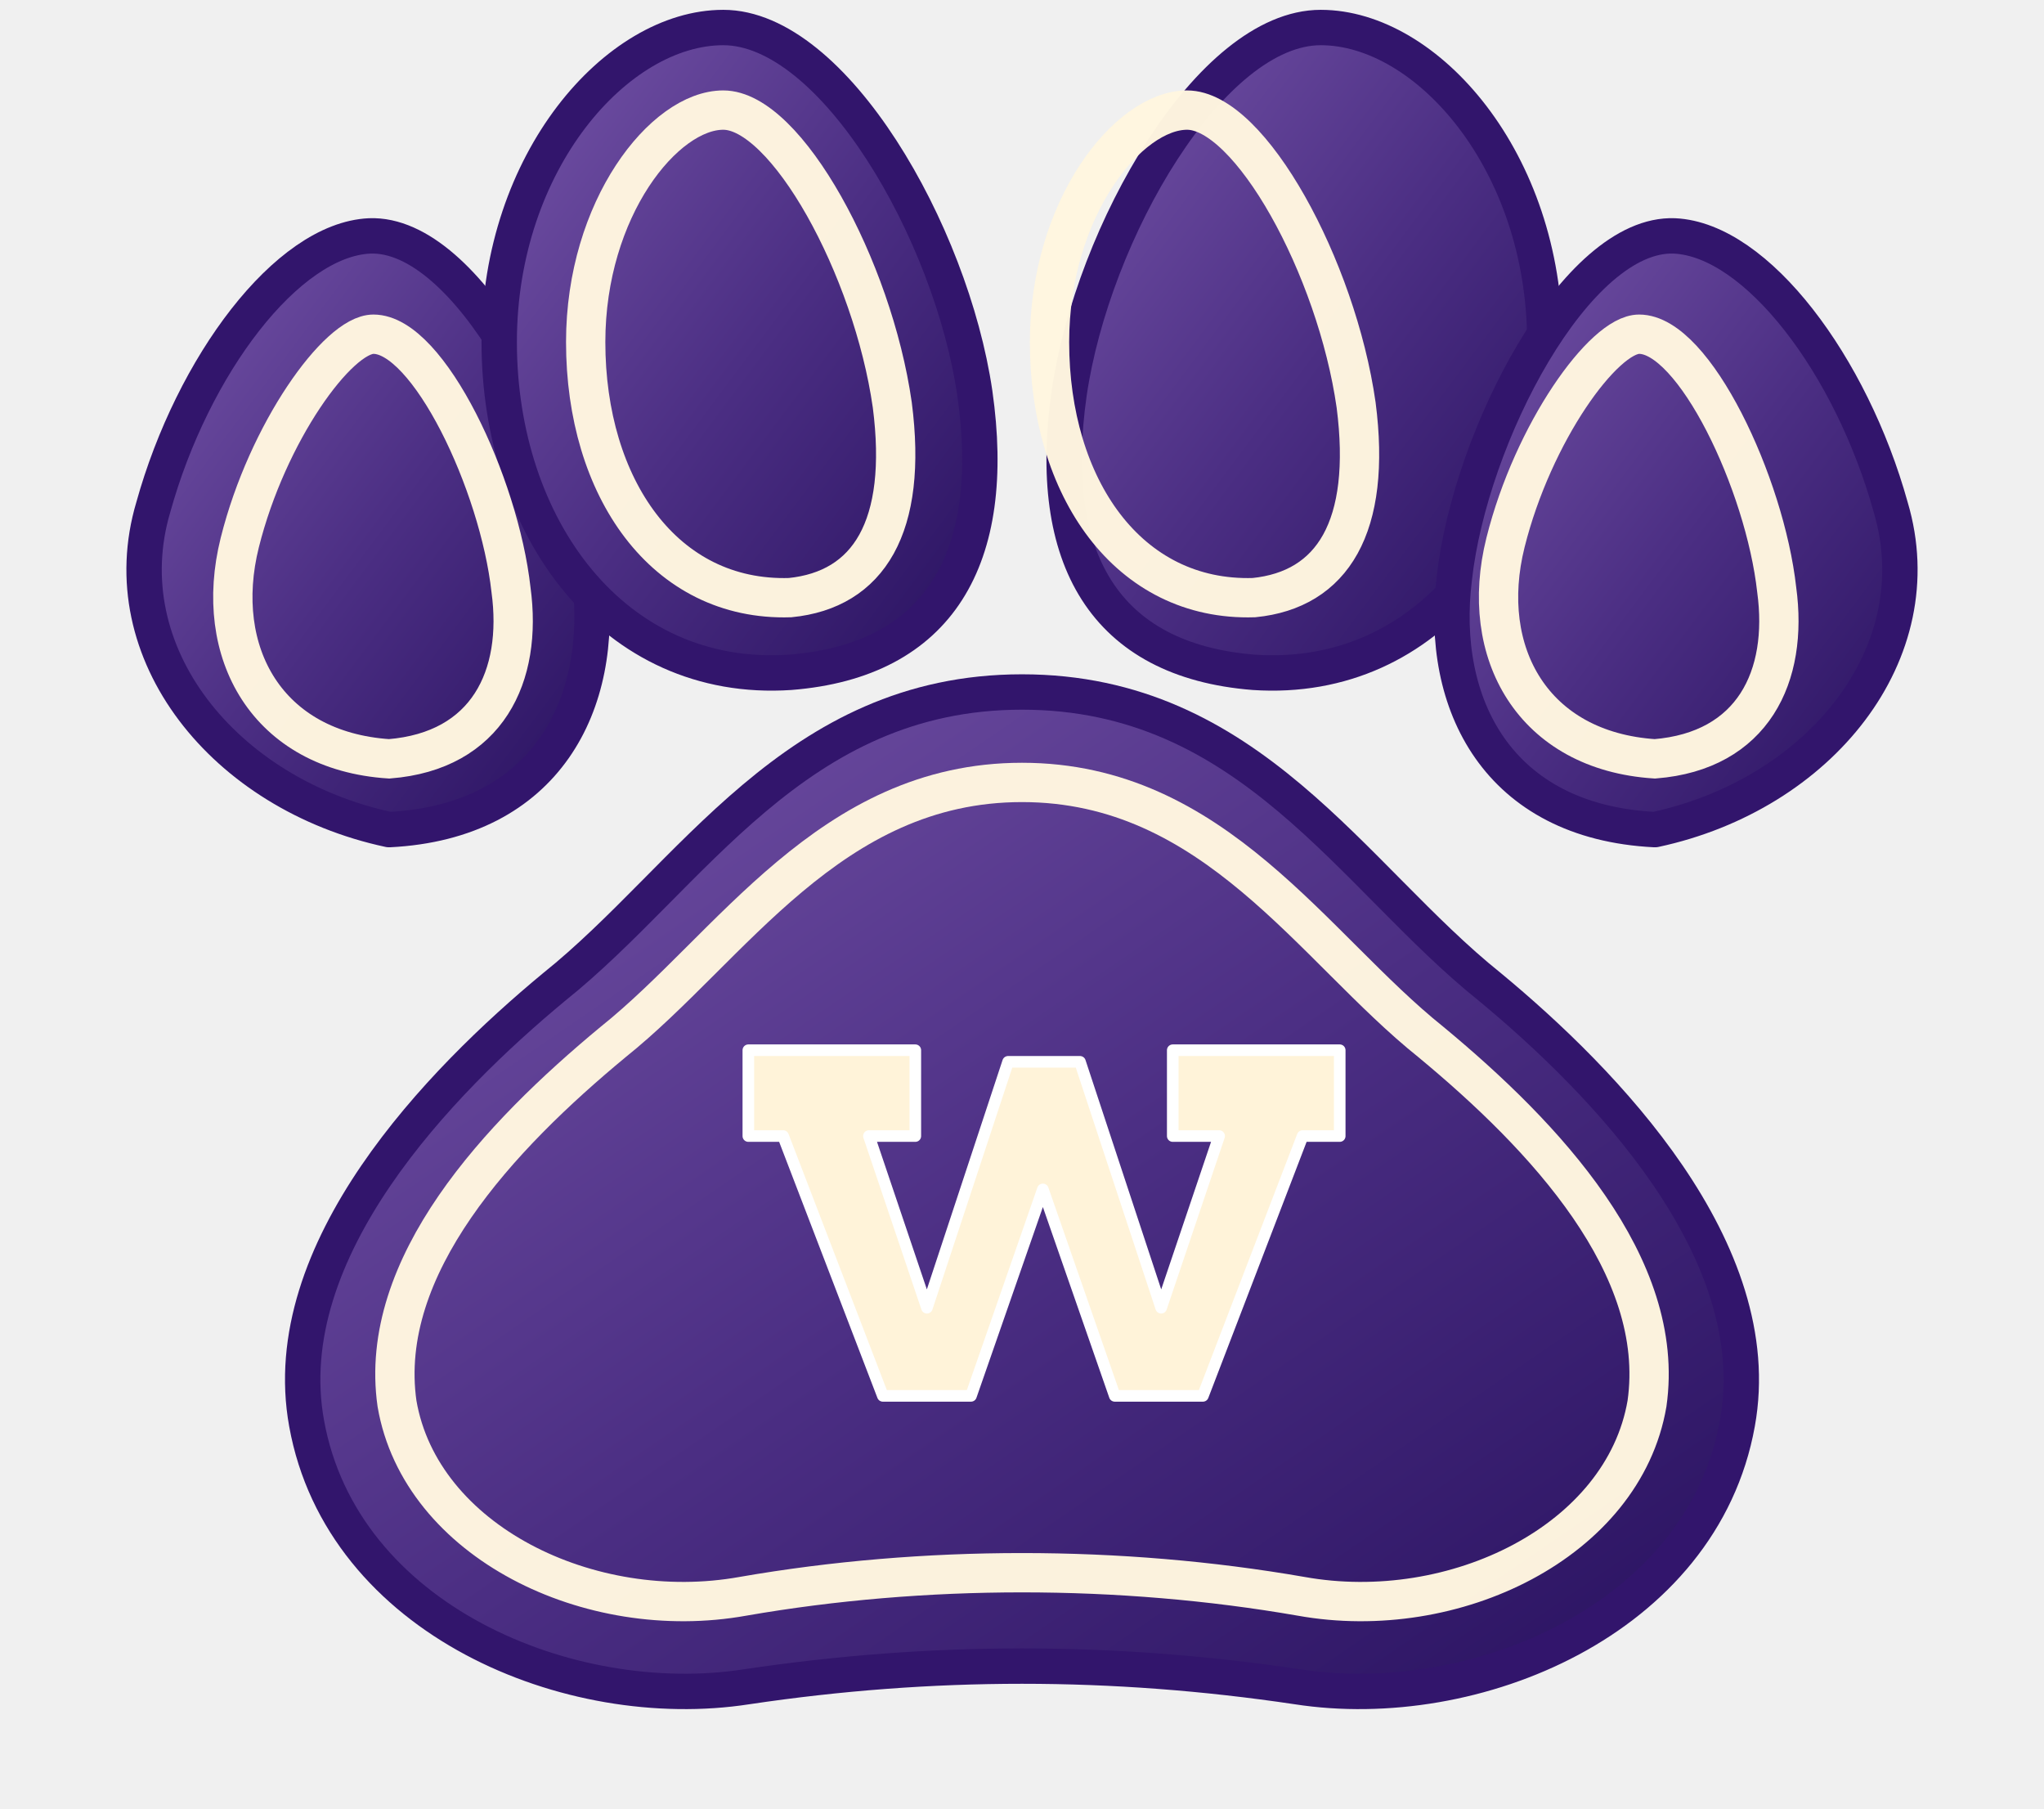
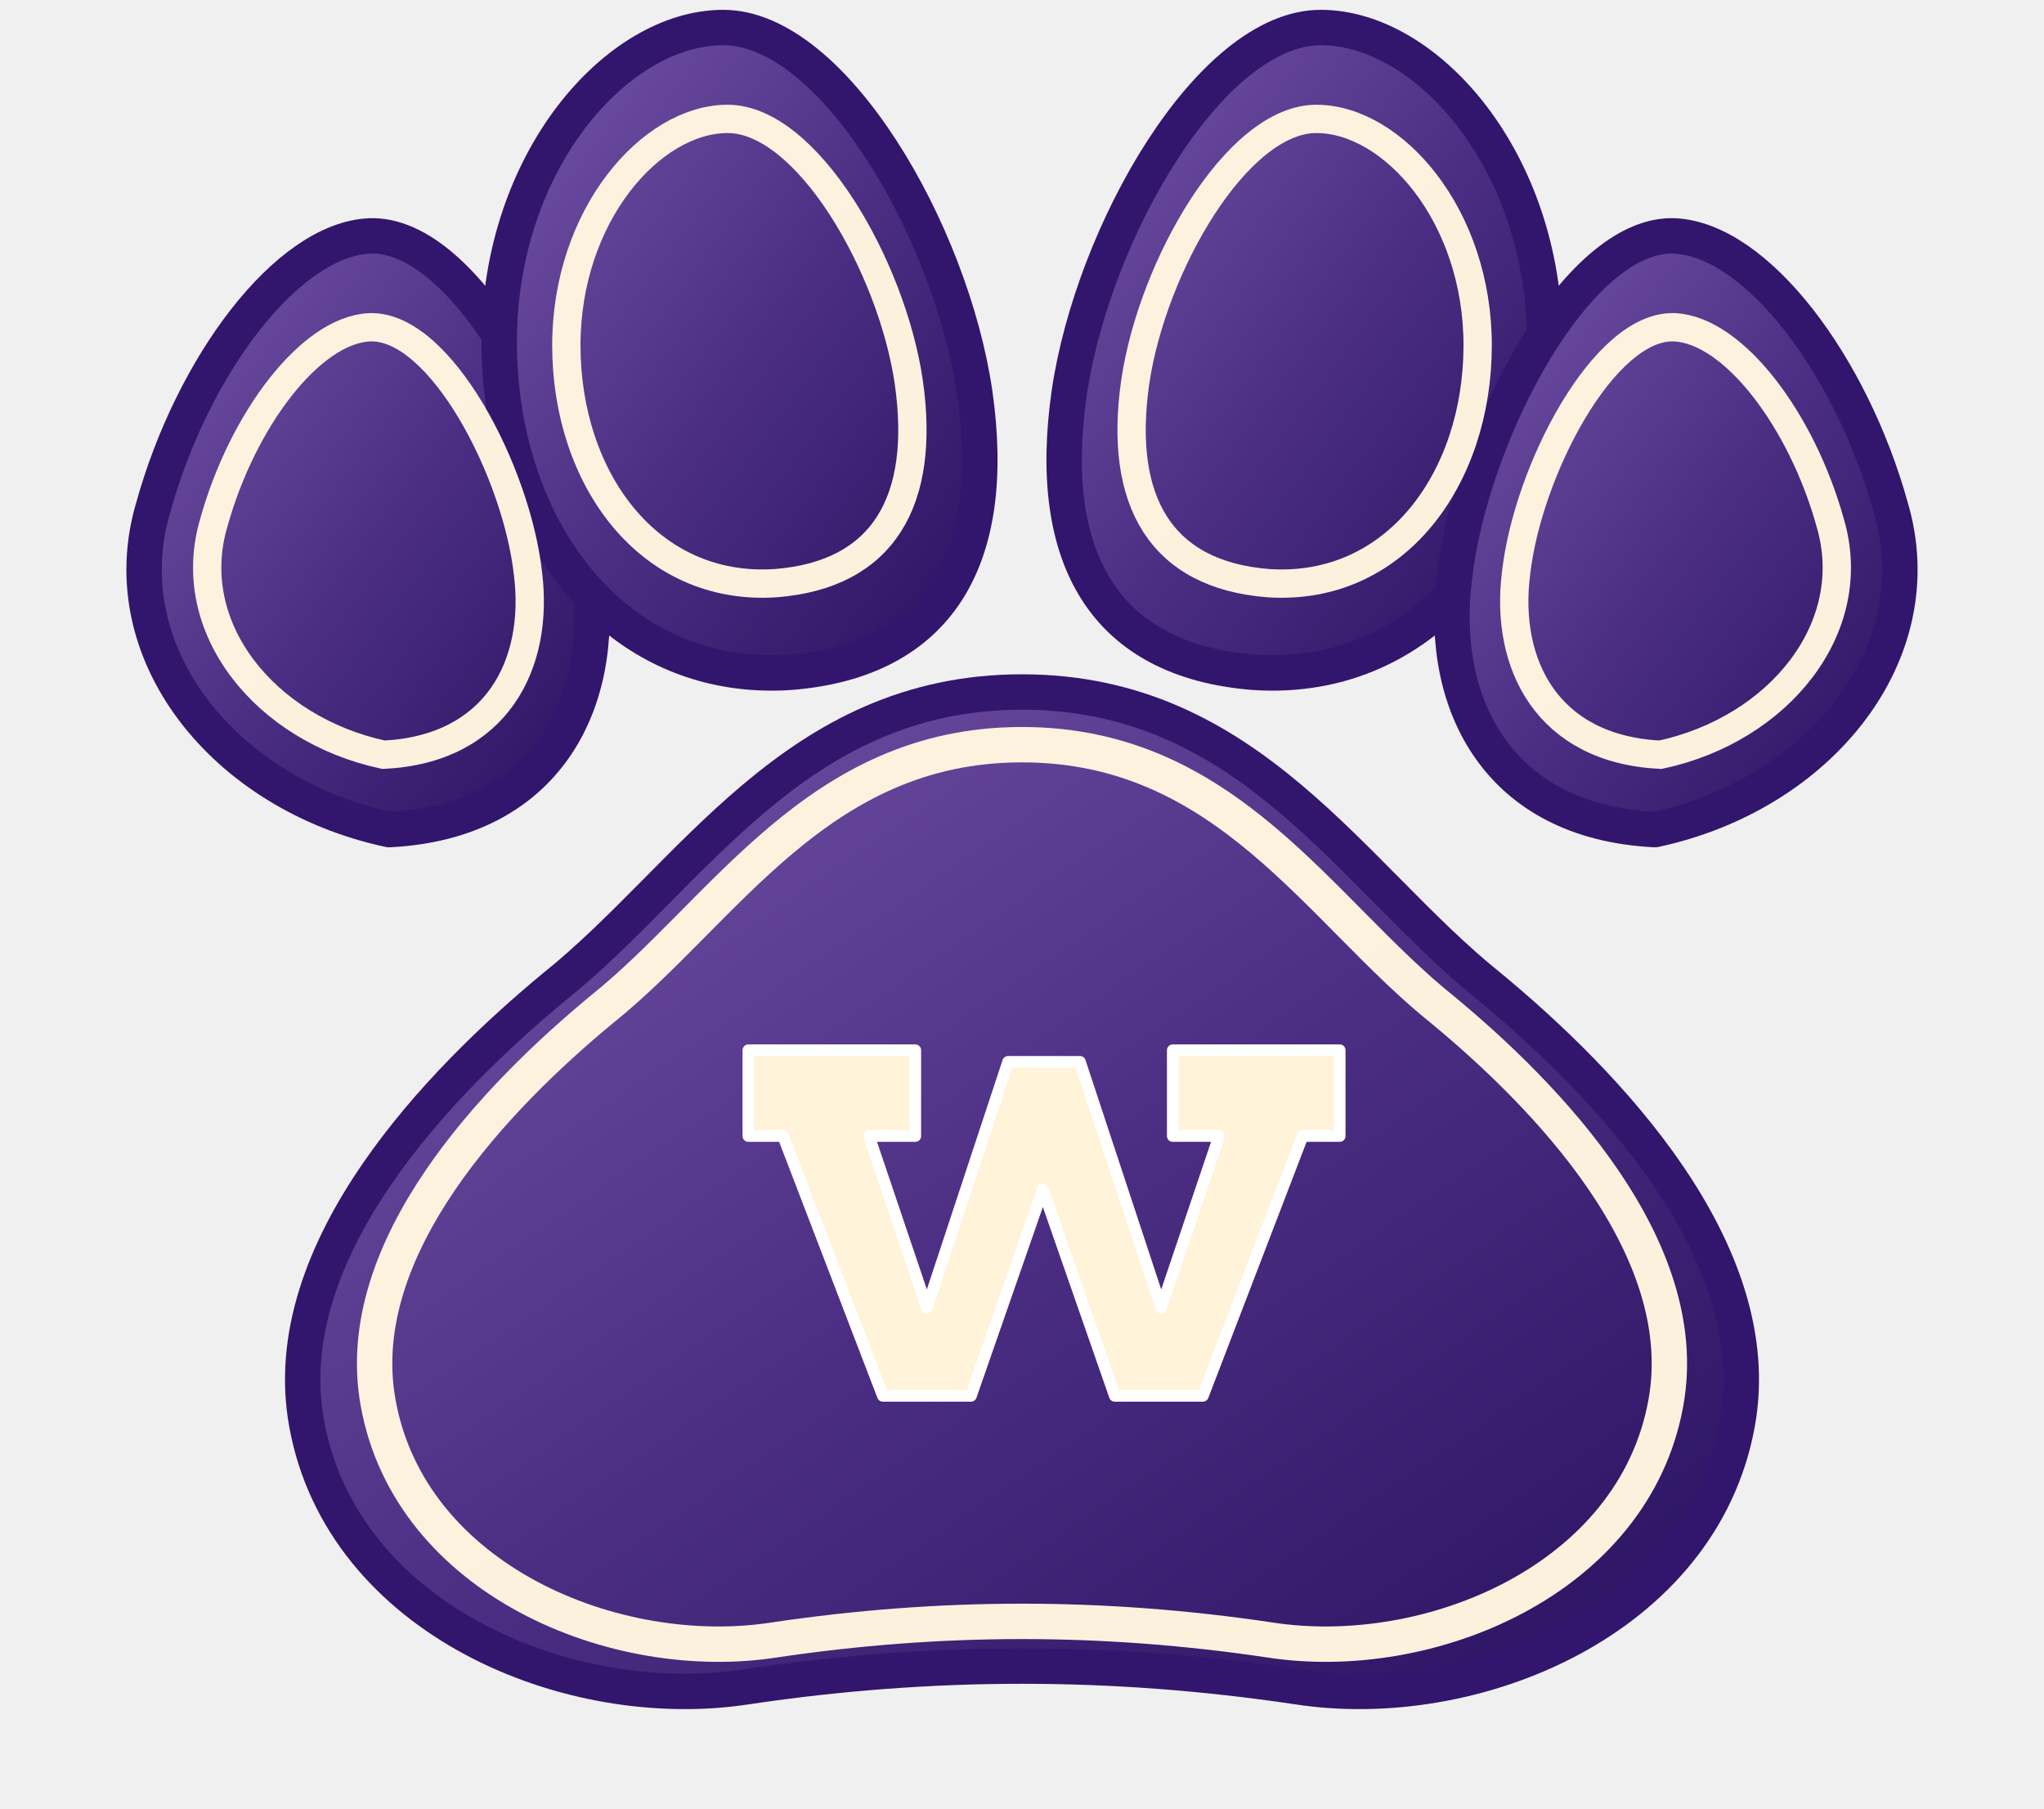
<svg xmlns="http://www.w3.org/2000/svg" viewBox="0 0 520 460" role="img" aria-label="Purple Husky paw with University of Washington W">
  <defs>
    <linearGradient id="p" x1="0" y1="0" x2="1" y2="1">
      <stop stop-color="#7655a9" />
      <stop offset=".52" stop-color="#4b2e83" />
      <stop offset="1" stop-color="#28115f" />
    </linearGradient>
  </defs>
  <g stroke="#32156c" stroke-width="9" stroke-linejoin="round" fill="url(#p)">
    <path d="M99 211C57 202 28 166 39 129c10-36 34-68 55-69 25-1 52 51 56 87 4 32-11 62-51 64Z" />
    <path d="M201 171c-45 3-74-37-74-84 0-46 30-80 57-80 28 0 58 52 64 93 6 42-9 68-47 71Z" />
    <path d="M319 171c-38-3-53-29-47-71 6-41 36-93 64-93 27 0 57 34 57 80 0 47-29 87-74 84Z" />
    <path d="M421 211c-40-2-55-32-51-64 4-36 31-88 56-87 21 1 45 33 55 69 11 37-18 73-60 82Z" />
    <path d="M260 176c58 0 84 47 119 75 29 24 71 67 63 111-9 50-67 74-112 67-47-7-93-7-140 0-45 7-103-17-112-67-8-44 34-87 63-111 35-28 61-75 119-75Z" />
  </g>
  <g stroke="#fff6df" stroke-width="10" fill="none" opacity=".98">
-     <path d="M99 193c-31-2-45-27-38-55 7-28 25-53 34-53 14 0 32 38 35 65 3 22-6 41-31 43Z" />
-     <path d="M201 152c-32 1-52-28-52-65 0-34 20-59 35-59 16 0 38 40 43 75 4 31-6 47-26 49Z" />
-     <path d="M319 152c20-2 30-18 26-49-5-35-27-75-43-75-15 0-35 25-35 59 0 37 20 66 52 65Z" />
-     <path d="M421 193c25-2 34-21 31-43-3-27-21-65-35-65-9 0-27 25-34 53-7 28 7 53 38 55Z" />
-     <path d="M260 199c49 0 74 42 104 66 29 24 60 57 55 92-6 35-49 56-88 49-46-8-96-8-142 0-39 7-82-14-88-49-5-35 26-68 55-92 30-24 55-66 104-66Z" />
+     <path d="M99 211C57 202 28 166 39 129c10-36 34-68 55-69 25-1 52 51 56 87 4 32-11 62-51 64Z" transform="translate(94 143) scale(0.72) translate(-94 -143)" />
+     <path d="M201 171c-45 3-74-37-74-84 0-46 30-80 57-80 28 0 58 52 64 93 6 42-9 68-47 71Z" transform="translate(188 90) scale(0.72) translate(-188 -90)" />
+     <path d="M319 171c-38-3-53-29-47-71 6-41 36-93 64-93 27 0 57 34 57 80 0 47-29 87-74 84Z" transform="translate(332 90) scale(0.72) translate(-332 -90)" />
+     <path d="M421 211c-40-2-55-32-51-64 4-36 31-88 56-87 21 1 45 33 55 69 11 37-18 73-60 82Z" transform="translate(426 143) scale(0.72) translate(-426 -143)" />
+     <path d="M260 176c58 0 84 47 119 75 29 24 71 67 63 111-9 50-67 74-112 67-47-7-93-7-140 0-45 7-103-17-112-67-8-44 34-87 63-111 35-28 61-75 119-75Z" transform="translate(260 310) scale(0.9) translate(-260 -310)" />
  </g>
  <g transform="translate(260 309) scale(0.59) translate(-260 -309)">
    <path d="M142 238h72v37h-20l25 74 35-106h31l35 106 25-74h-20v-37h72v37h-16l-43 112h-38l-31-89-31 89h-38l-43-112h-15Z" fill="#fff3d9" stroke="#fff" stroke-width="5" stroke-linejoin="round" />
  </g>
</svg>
